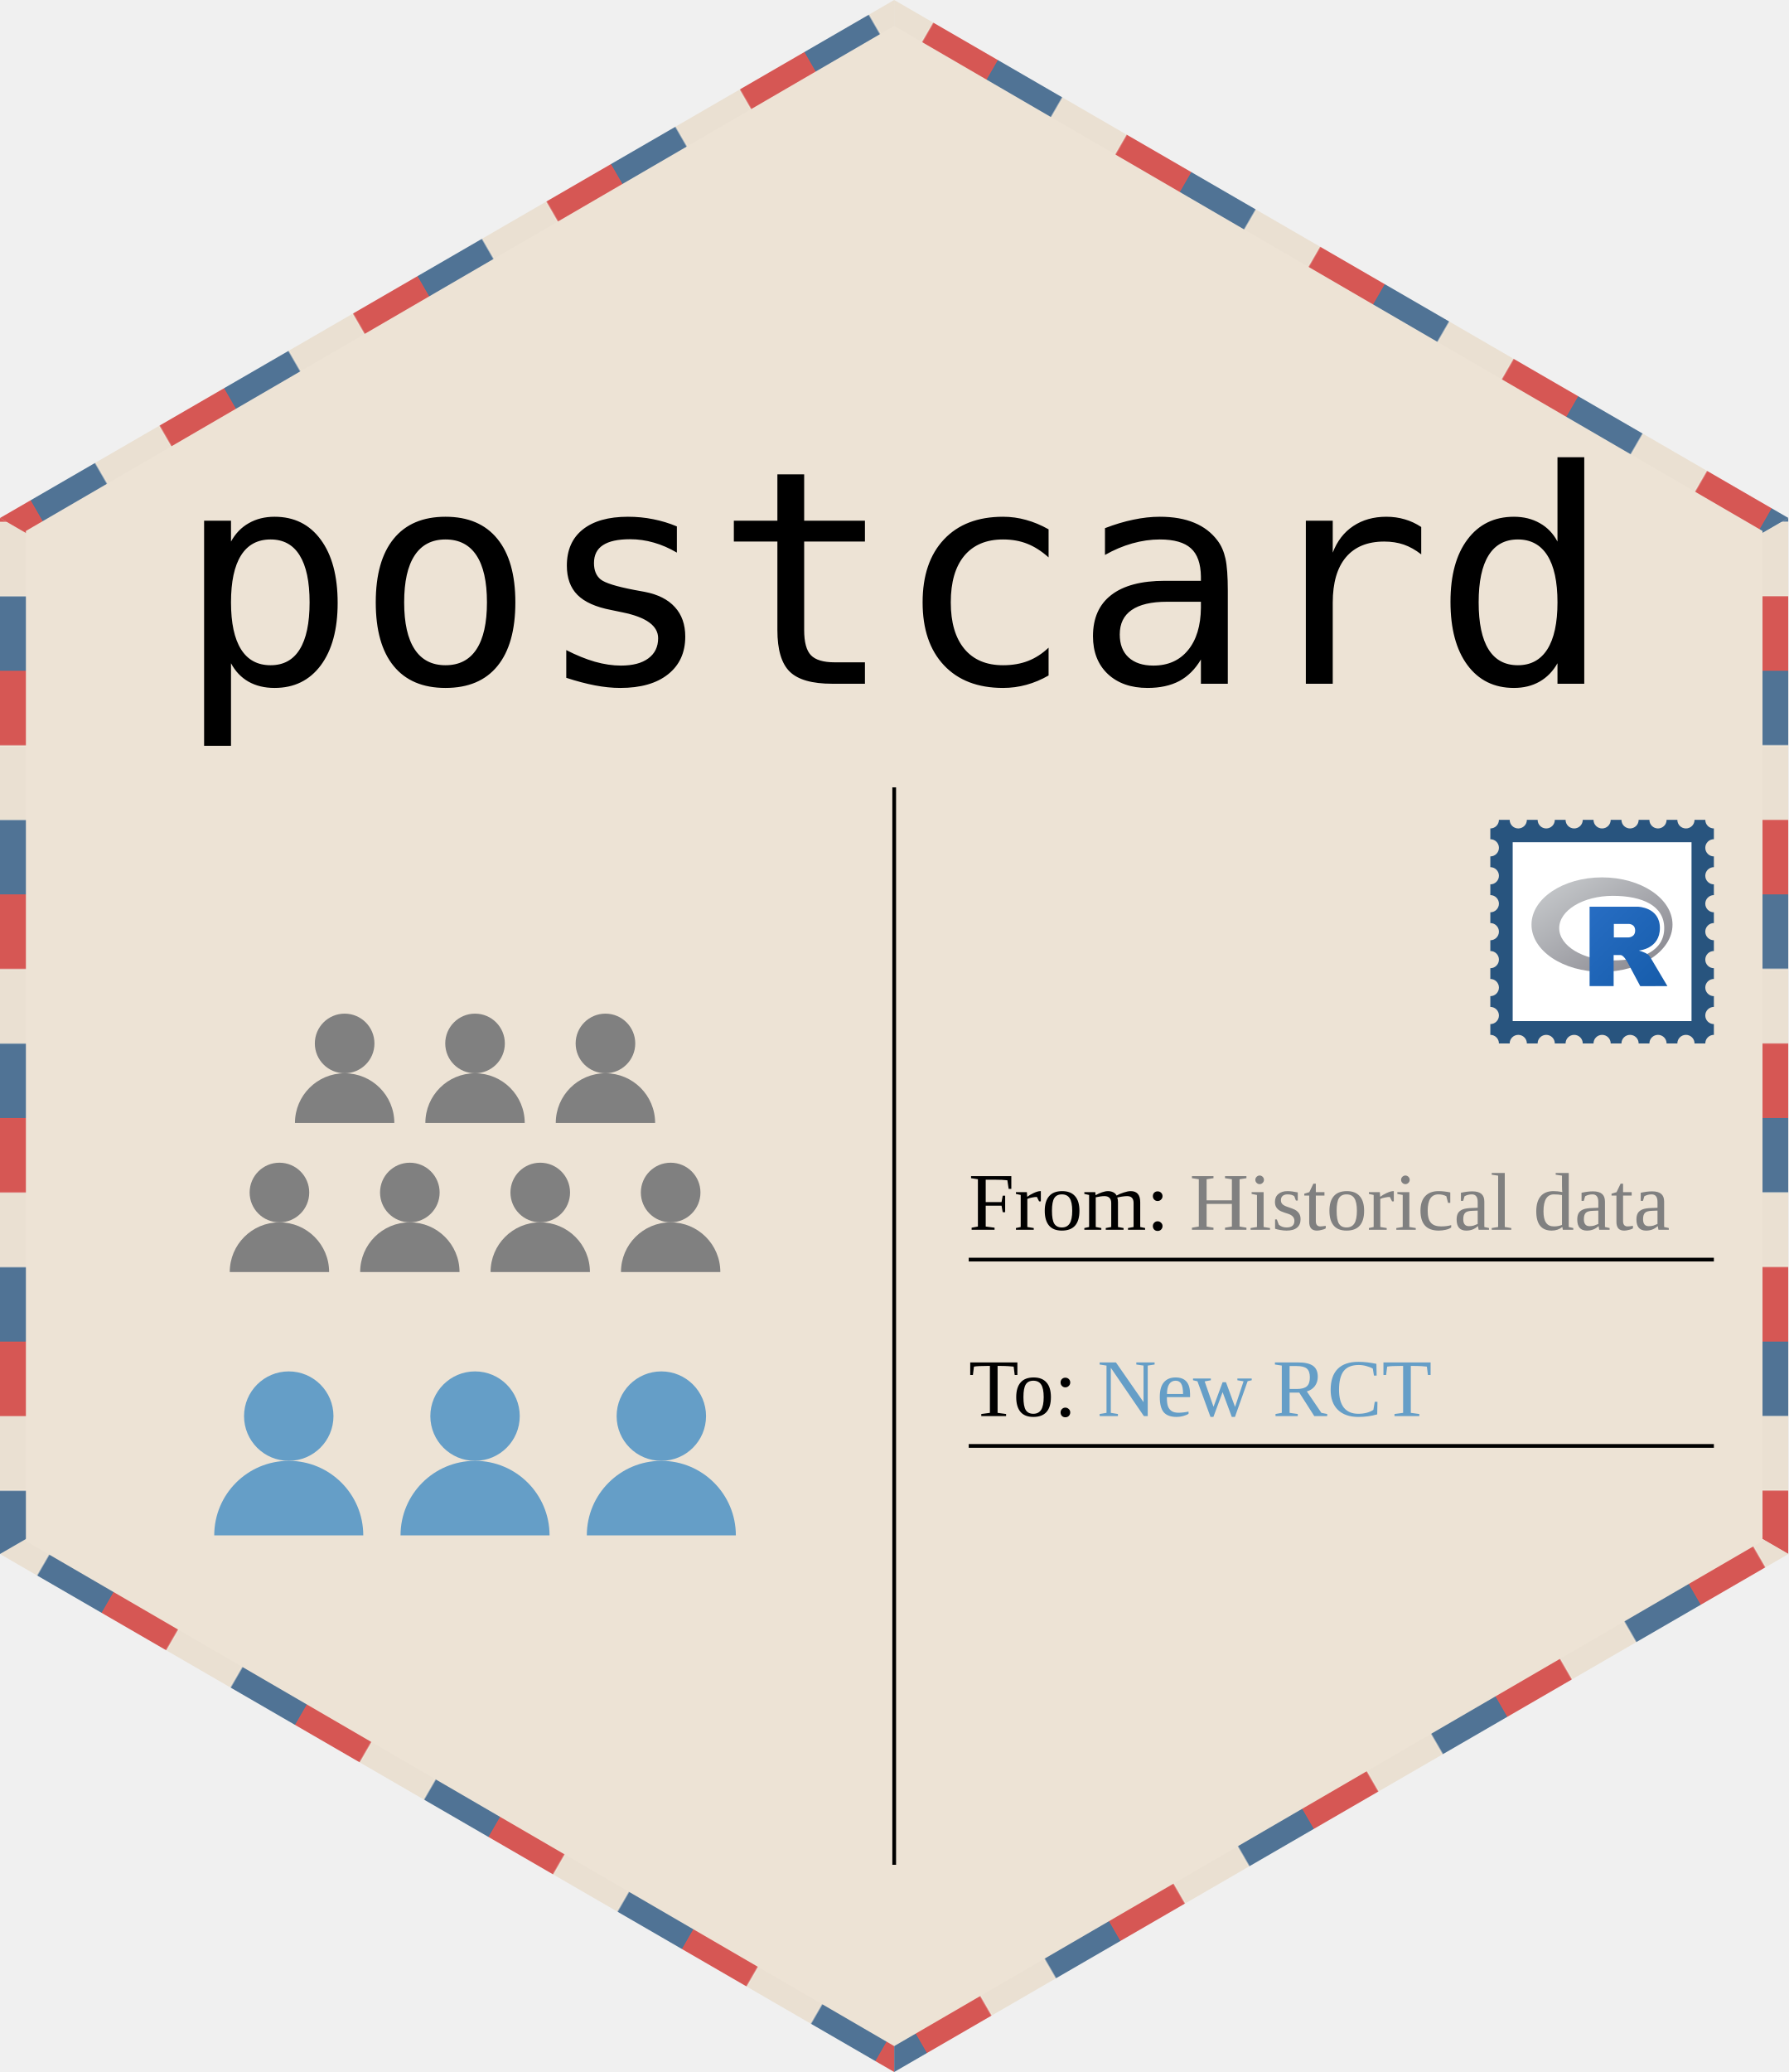
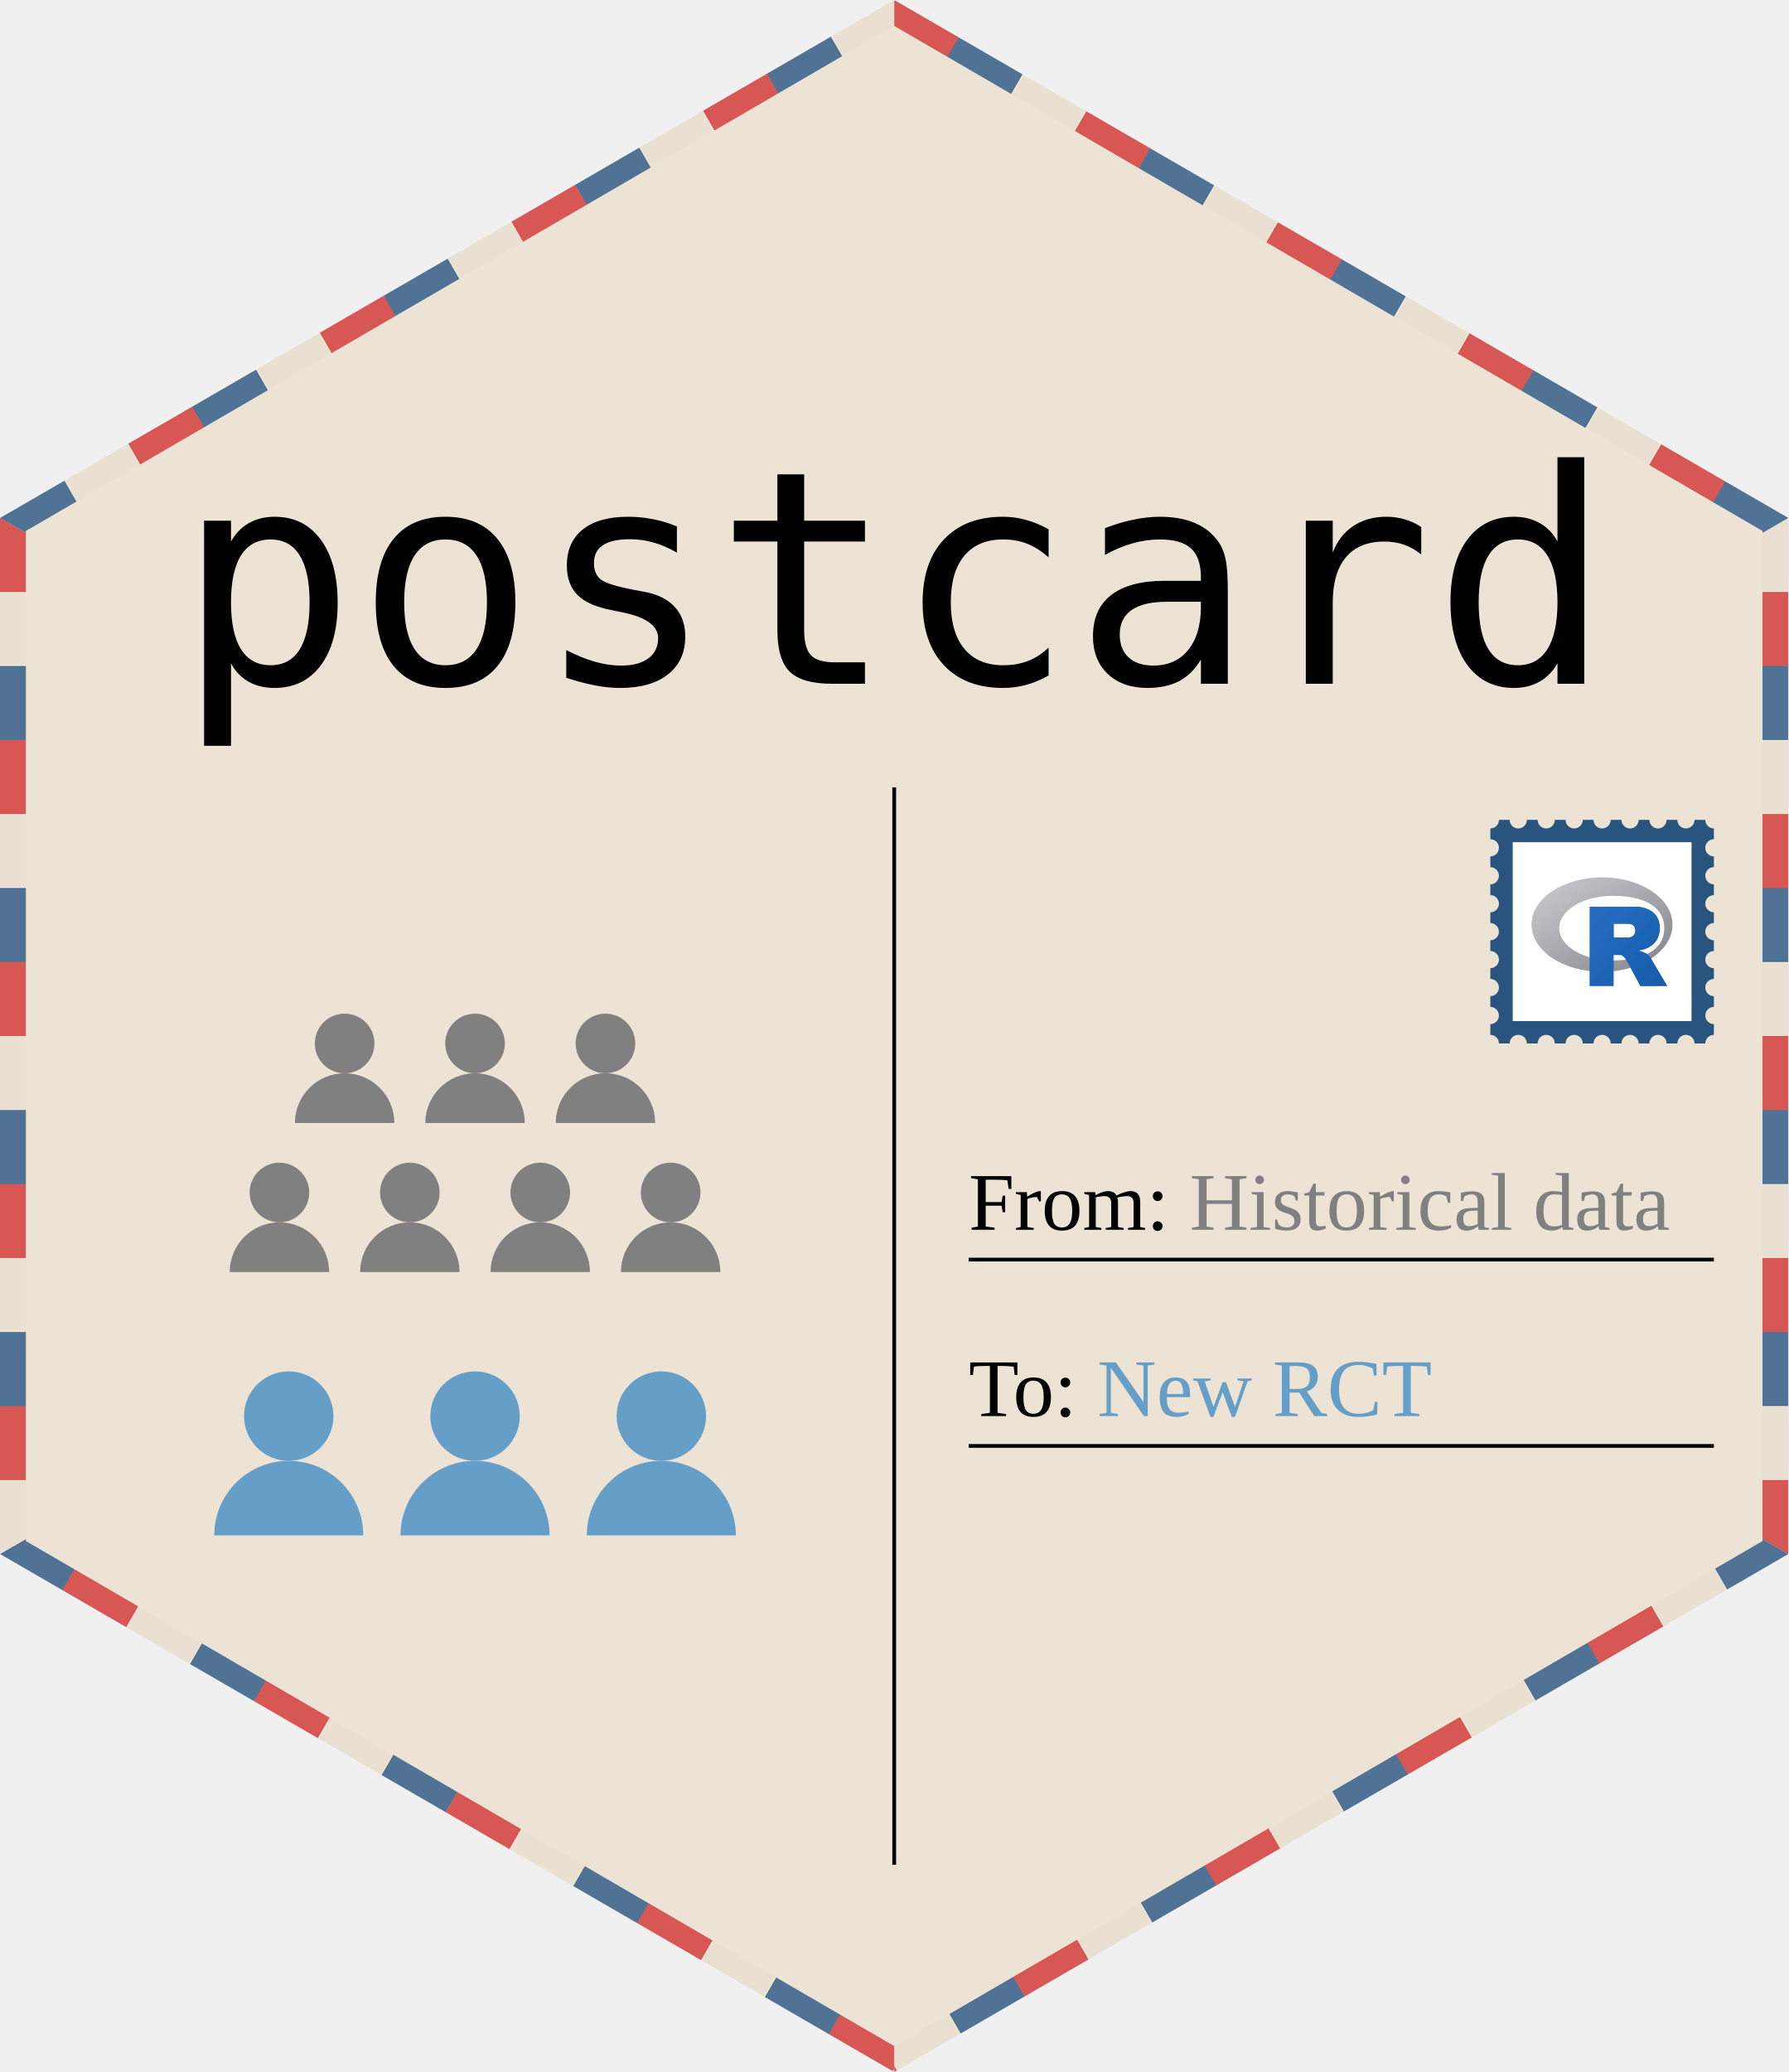
<svg xmlns="http://www.w3.org/2000/svg" version="1.1" width="240" height="278">
  <svg height="278" width="240" viewBox="0 0 240 278">
    <defs>
-       <pattern id="stripes30" patternUnits="userSpaceOnUse" width="30" height="200" patternTransform="rotate(30)">
-         <rect x="0" width="10" height="200" fill="#28547e" />
-         <rect x="10" width="10" height="200" fill="#e8dcca" />
-         <rect x="20" width="10" height="200" fill="#d0312d" />
+       <pattern id="stripes30" patternUnits="userSpaceOnUse" width="29.716" height="200" patternTransform="rotate(30) translate(-4.952613)">
+         <rect x="0" width="9.905" height="200" fill="#28547e" />
+         <rect x="9.905" width="9.905" height="200" fill="#e8dcca" />
+         <rect x="19.81" width="9.905" height="200" fill="#d0312d" />
      </pattern>
-       <pattern id="stripes90" patternUnits="userSpaceOnUse" width="30" height="200" patternTransform="rotate(90)">
-         <rect x="0" width="10" height="200" fill="#28547e" />
-         <rect x="10" width="10" height="200" fill="#e8dcca" />
-         <rect x="20" width="10" height="200" fill="#d0312d" />
+       <pattern id="stripes150" patternUnits="userSpaceOnUse" width="29.716" height="200" patternTransform="rotate(150) translate(-14.85784)">
+         <rect x="0" width="9.905" height="200" fill="#28547e" />
+         <rect x="9.905" width="9.905" height="200" fill="#e8dcca" />
+         <rect x="19.81" width="9.905" height="200" fill="#d0312d" />
      </pattern>
-       <pattern id="stripes150" patternUnits="userSpaceOnUse" width="30" height="200" patternTransform="rotate(150)">
-         <rect x="0" width="10" height="200" fill="#28547e" />
-         <rect x="10" width="10" height="200" fill="#e8dcca" />
-         <rect x="20" width="10" height="200" fill="#d0312d" />
+       <pattern id="stripes210" patternUnits="userSpaceOnUse" width="29.716" height="200" patternTransform="rotate(210) translate(-24.76307)">
+         <rect x="0" width="9.905" height="200" fill="#28547e" />
+         <rect x="9.905" width="9.905" height="200" fill="#e8dcca" />
+         <rect x="19.81" width="9.905" height="200" fill="#d0312d" />
      </pattern>
-       <pattern id="stripes210" patternUnits="userSpaceOnUse" width="30" height="200" patternTransform="rotate(210)">
-         <rect x="0" width="10" height="200" fill="#28547e" />
-         <rect x="10" width="10" height="200" fill="#e8dcca" />
-         <rect x="20" width="10" height="200" fill="#d0312d" />
+       <pattern id="stripes330" patternUnits="userSpaceOnUse" width="29.716" height="200" patternTransform="rotate(330) translate(-4.952613)">
+         <rect x="0" width="9.905" height="200" fill="#28547e" />
+         <rect x="9.905" width="9.905" height="200" fill="#e8dcca" />
+         <rect x="19.81" width="9.905" height="200" fill="#d0312d" />
      </pattern>
-       <pattern id="stripes270" patternUnits="userSpaceOnUse" width="30" height="200" patternTransform="rotate(270)">
-         <rect x="0" width="10" height="200" fill="#28547e" />
-         <rect x="10" width="10" height="200" fill="#e8dcca" />
-         <rect x="20" width="10" height="200" fill="#d0312d" />
+       <pattern id="stripes90" patternUnits="userSpaceOnUse" width="29.786" height="200" patternTransform="rotate(90) translate(-0)">
+         <rect x="0" width="9.929" height="200" fill="#28547e" />
+         <rect x="9.929" width="9.929" height="200" fill="#e8dcca" />
+         <rect x="19.857" width="9.929" height="200" fill="#d0312d" />
      </pattern>
-       <pattern id="stripes330" patternUnits="userSpaceOnUse" width="30" height="200" patternTransform="rotate(330)">
-         <rect x="0" width="10" height="200" fill="#28547e" />
-         <rect x="10" width="10" height="200" fill="#e8dcca" />
-         <rect x="20" width="10" height="200" fill="#d0312d" />
+       <pattern id="stripes270" patternUnits="userSpaceOnUse" width="29.786" height="200" patternTransform="rotate(270) translate(-9.928571)">
+         <rect x="0" width="9.929" height="200" fill="#28547e" />
+         <rect x="9.929" width="9.929" height="200" fill="#e8dcca" />
+         <rect x="19.857" width="9.929" height="200" fill="#d0312d" />
      </pattern>
    </defs>
    <polygon points="120,0 240,69.5 120,139" fill="url(#stripes30)" opacity="0.8" />
-     <polygon points="240,69.5 240,208.5 120,139" fill="url(#stripes90)" opacity="0.8" />
    <polygon points="240,208.5 120,278 120,139" fill="url(#stripes150)" opacity="0.8" />
    <polygon points="120,278 0,208.5 120,139" fill="url(#stripes210)" opacity="0.8" />
+     <polygon points="0,69.5 120,0 120,139" fill="url(#stripes330)" opacity="0.8" />
+     <polygon points="240,69.5 240,208.5 120,139" fill="url(#stripes90)" opacity="0.8" />
    <polygon points="0,208.5 0,69.5 120,139" fill="url(#stripes270)" opacity="0.8" />
-     <polygon points="0,69.5 120,0 120,139" fill="url(#stripes330)" opacity="0.8" />
    <polygon points="120,3.475 236.525,71.237 236.525,206.762 120,274.525 3.475,206.762 3.475,71.237" fill="#ede3d5" />
    <line x1="50%" y1="38%" x2="50%" y2="90%" stroke="black" stroke-width="0.5" />
    <svg x="200" y="110" height="30" width="30" viewBox="0 0 104 104">
      <path fill="#28547e" d="M 4 0 L 9 0 A 4 4 0 0 0 17 0 L 22 0 A 4 4 0 0 0 30 0 L 35 0 A 4 4 0 0 0 43 0 L 48 0 A 4 4 0 0 0 56 0 L 61 0 A 4 4 0 0 0 69 0 L 74 0 A 4 4 0 0 0 82 0 L 87 0 A 4 4 0 0 0 95 0 L 100 0 A 4 4 0 0 0 104 4 L 104 9 A 4 4 0 0 0 104 17 L 104 22 A 4 4 0 0 0 104 30 L 104 35 A 4 4 0 0 0 104 43 L 104 48 A 4 4 0 0 0 104 56 L 104 61 A 4 4 0 0 0 104 69 L 104 74 A 4 4 0 0 0 104 82 L 104 87 A 4 4 0 0 0 104 95 L 104 100 A 4 4 0 0 0 100 104 L 95 104 A 4 4 0 0 0 87 104 L 82 104 A 4 4 0 0 0 74 104 L 69 104 A 4 4 0 0 0 61 104 L 56 104 A 4 4 0 0 0 48 104 L 43 104 A 4 4 0 0 0 35 104 L 30 104 A 4 4 0 0 0 22 104 L 17 104 A 4 4 0 0 0 9 104 L 4 104 A 4 4 0 0 0 0 100 L 0 95 A 4 4 0 0 0 0 87 L 0 82 A 4 4 0 0 0 0 74 L 0 69 A 4 4 0 0 0 0 61 L 0 56 A 4 4 0 0 0 0 48 L 0 43 A 4 4 0 0 0 0 35 L 0 30 A 4 4 0 0 0 0 22 L 0 17 A 4 4 0 0 0 0 9 L 0 4 A 4 4 0 0 0 4 0" />
    </svg>
    <rect x="203" y="113" width="24" height="24" fill="white" />
    <svg preserveAspectRatio="xMidYMid" x="205.5" y="115.5" width="19" height="19" viewBox="0 0 724 561">
      <defs>
        <linearGradient id="gradientFill-1" x1="0" x2="1" y1="0" y2="1" gradientUnits="objectBoundingBox" spreadMethod="pad">
          <stop offset="0" stop-color="rgb(203,206,208)" stop-opacity="1" />
          <stop offset="1" stop-color="rgb(132,131,139)" stop-opacity="1" />
        </linearGradient>
        <linearGradient id="gradientFill-2" x1="0" x2="1" y1="0" y2="1" gradientUnits="objectBoundingBox" spreadMethod="pad">
          <stop offset="0" stop-color="rgb(39,109,195)" stop-opacity="1" />
          <stop offset="1" stop-color="rgb(22,92,170)" stop-opacity="1" />
        </linearGradient>
      </defs>
      <path d="M361.453,485.937 C162.329,485.937 0.906,377.828 0.906,244.469 C0.906,111.109 162.329,3.000 361.453,3.000 C560.578,3.000 722.000,111.109 722.000,244.469 C722.000,377.828 560.578,485.937 361.453,485.937 ZM416.641,97.406 C265.289,97.406 142.594,171.314 142.594,262.484 C142.594,353.654 265.289,427.562 416.641,427.562 C567.992,427.562 679.687,377.033 679.687,262.484 C679.687,147.971 567.992,97.406 416.641,97.406 Z" fill="url(#gradientFill-1)" fill-rule="evenodd" />
      <path d="M550.000,377.000 C550.000,377.000 571.822,383.585 584.500,390.000 C588.899,392.226 596.510,396.668 602.000,402.500 C607.378,408.212 610.000,414.000 610.000,414.000 L696.000,559.000 L557.000,559.062 L492.000,437.000 C492.000,437.000 478.690,414.131 470.500,407.500 C463.668,401.969 460.755,400.000 454.000,400.000 C449.298,400.000 420.974,400.000 420.974,400.000 L421.000,558.974 L298.000,559.026 L298.000,152.938 L545.000,152.938 C545.000,152.938 657.500,154.967 657.500,262.000 C657.500,369.033 550.000,377.000 550.000,377.000 ZM496.500,241.024 L422.037,240.976 L422.000,310.026 L496.500,310.002 C496.500,310.002 531.000,309.895 531.000,274.877 C531.000,239.155 496.500,241.024 496.500,241.024 Z" fill="url(#gradientFill-2)" fill-rule="evenodd" />
    </svg>
    <text x="50%" y="33%" font-family="monospace" font-size="40" fill="black" text-anchor="middle">postcard</text>
    <text x="130" y="165" font-size="11" fill="black">From: <tspan fill="gray">Historical data</tspan>
    </text>
    <line x1="130" y1="169" x2="230" y2="169" stroke="black" stroke-width="0.5" />
    <text x="130" y="190" font-size="11" fill="black">To: <tspan fill="#659ec7">New RCT</tspan>
    </text>
    <line x1="130" y1="194" x2="230" y2="194" stroke="black" stroke-width="0.5" />
    <circle cx="37.5" cy="160" r="4" fill="gray" />
    <path d="M 30.833 170.667 A 6.667 6.667 0 0 1 44.167 170.667 L 30.833 170.667 Z" fill="gray" />
    <circle cx="55" cy="160" r="4" fill="gray" />
    <path d="M 48.333 170.667 A 6.667 6.667 0 0 1 61.667 170.667 L 48.333 170.667 Z" fill="gray" />
    <circle cx="72.5" cy="160" r="4" fill="gray" />
    <path d="M 65.833 170.667 A 6.667 6.667 0 0 1 79.167 170.667 L 65.833 170.667 Z" fill="gray" />
    <circle cx="90" cy="160" r="4" fill="gray" />
    <path d="M 83.333 170.667 A 6.667 6.667 0 0 1 96.667 170.667 L 83.333 170.667 Z" fill="gray" />
    <circle cx="46.25" cy="140" r="4" fill="gray" />
    <path d="M 39.583 150.667 A 6.667 6.667 0 0 1 52.917 150.667 L 39.583 150.667 Z" fill="gray" />
    <circle cx="63.75" cy="140" r="4" fill="gray" />
    <path d="M 57.083 150.667 A 6.667 6.667 0 0 1 70.417 150.667 L 57.083 150.667 Z" fill="gray" />
    <circle cx="81.25" cy="140" r="4" fill="gray" />
    <path d="M 74.583 150.667 A 6.667 6.667 0 0 1 87.917 150.667 L 74.583 150.667 Z" fill="gray" />
    <circle cx="38.75" cy="190" r="6" fill="#659ec7" />
    <path d="M 28.75 206 A 10 10 0 0 1 48.75 206 L 28.75 206 Z" fill="#659ec7" />
    <circle cx="63.75" cy="190" r="6" fill="#659ec7" />
    <path d="M 53.75 206 A 10 10 0 0 1 73.75 206 L 53.75 206 Z" fill="#659ec7" />
    <circle cx="88.75" cy="190" r="6" fill="#659ec7" />
    <path d="M 78.75 206 A 10 10 0 0 1 98.75 206 L 78.75 206 Z" fill="#659ec7" />
  </svg>
</svg>
